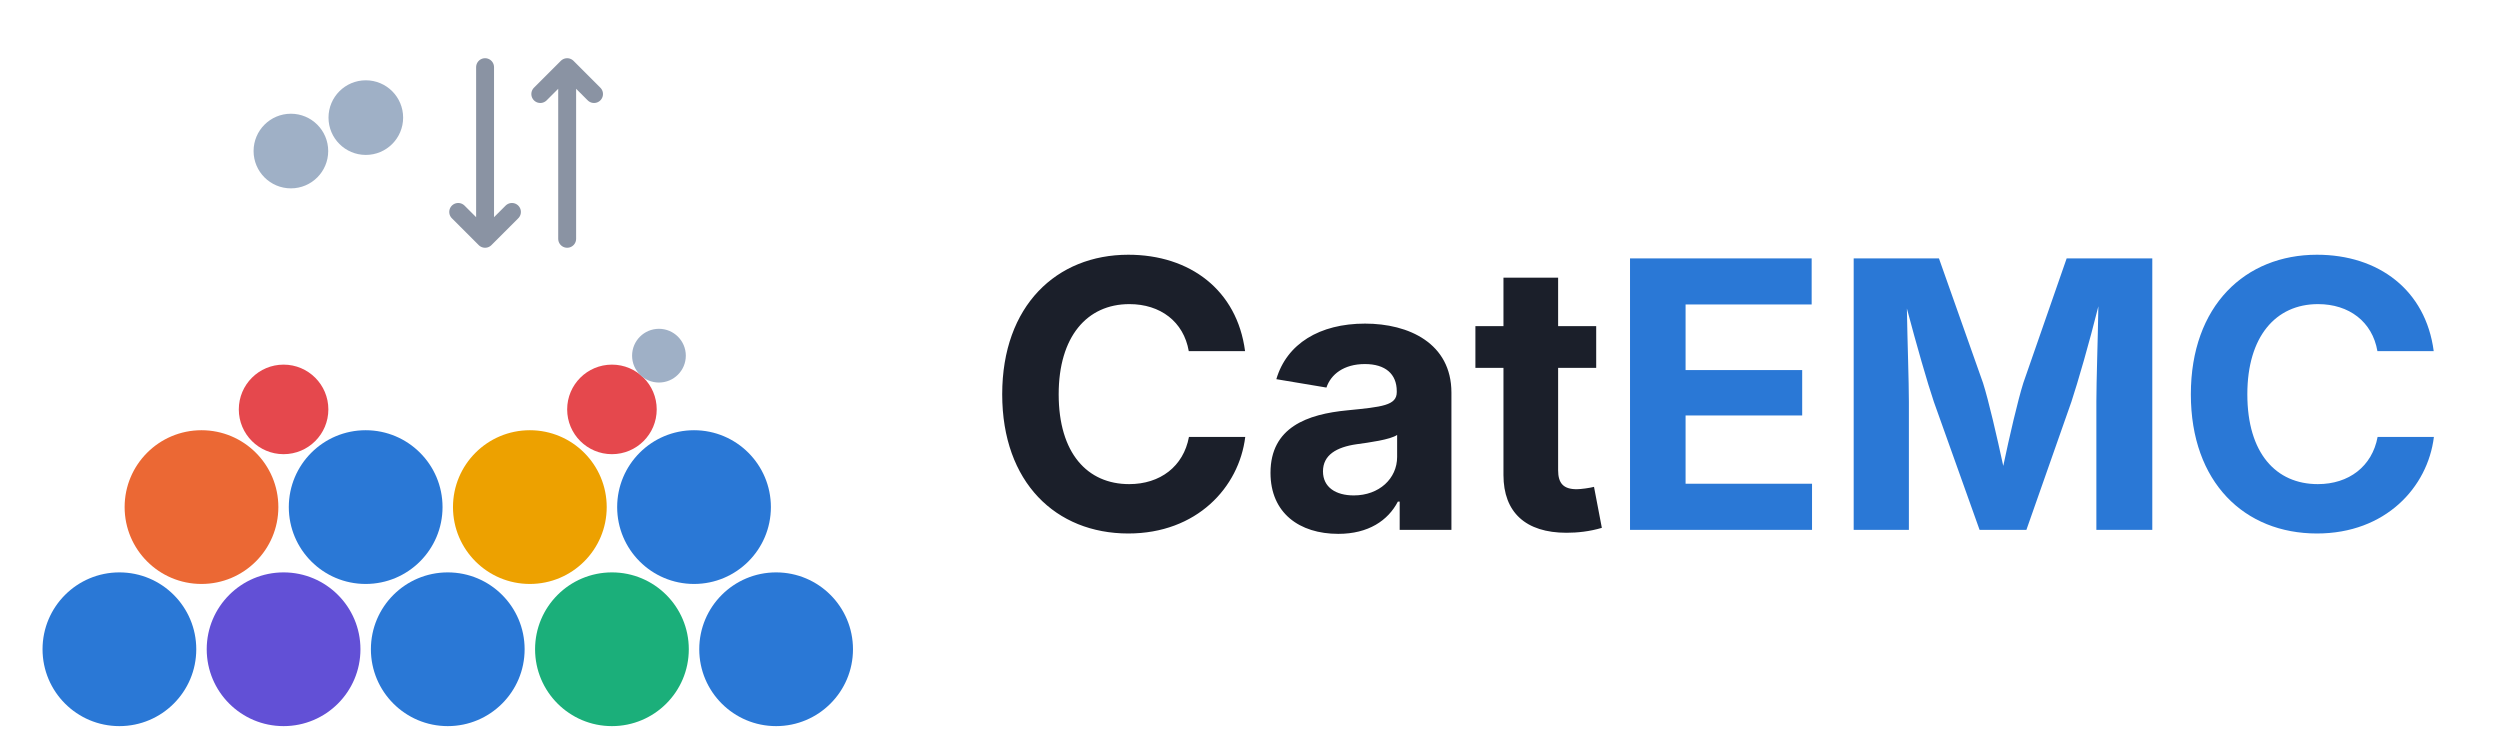
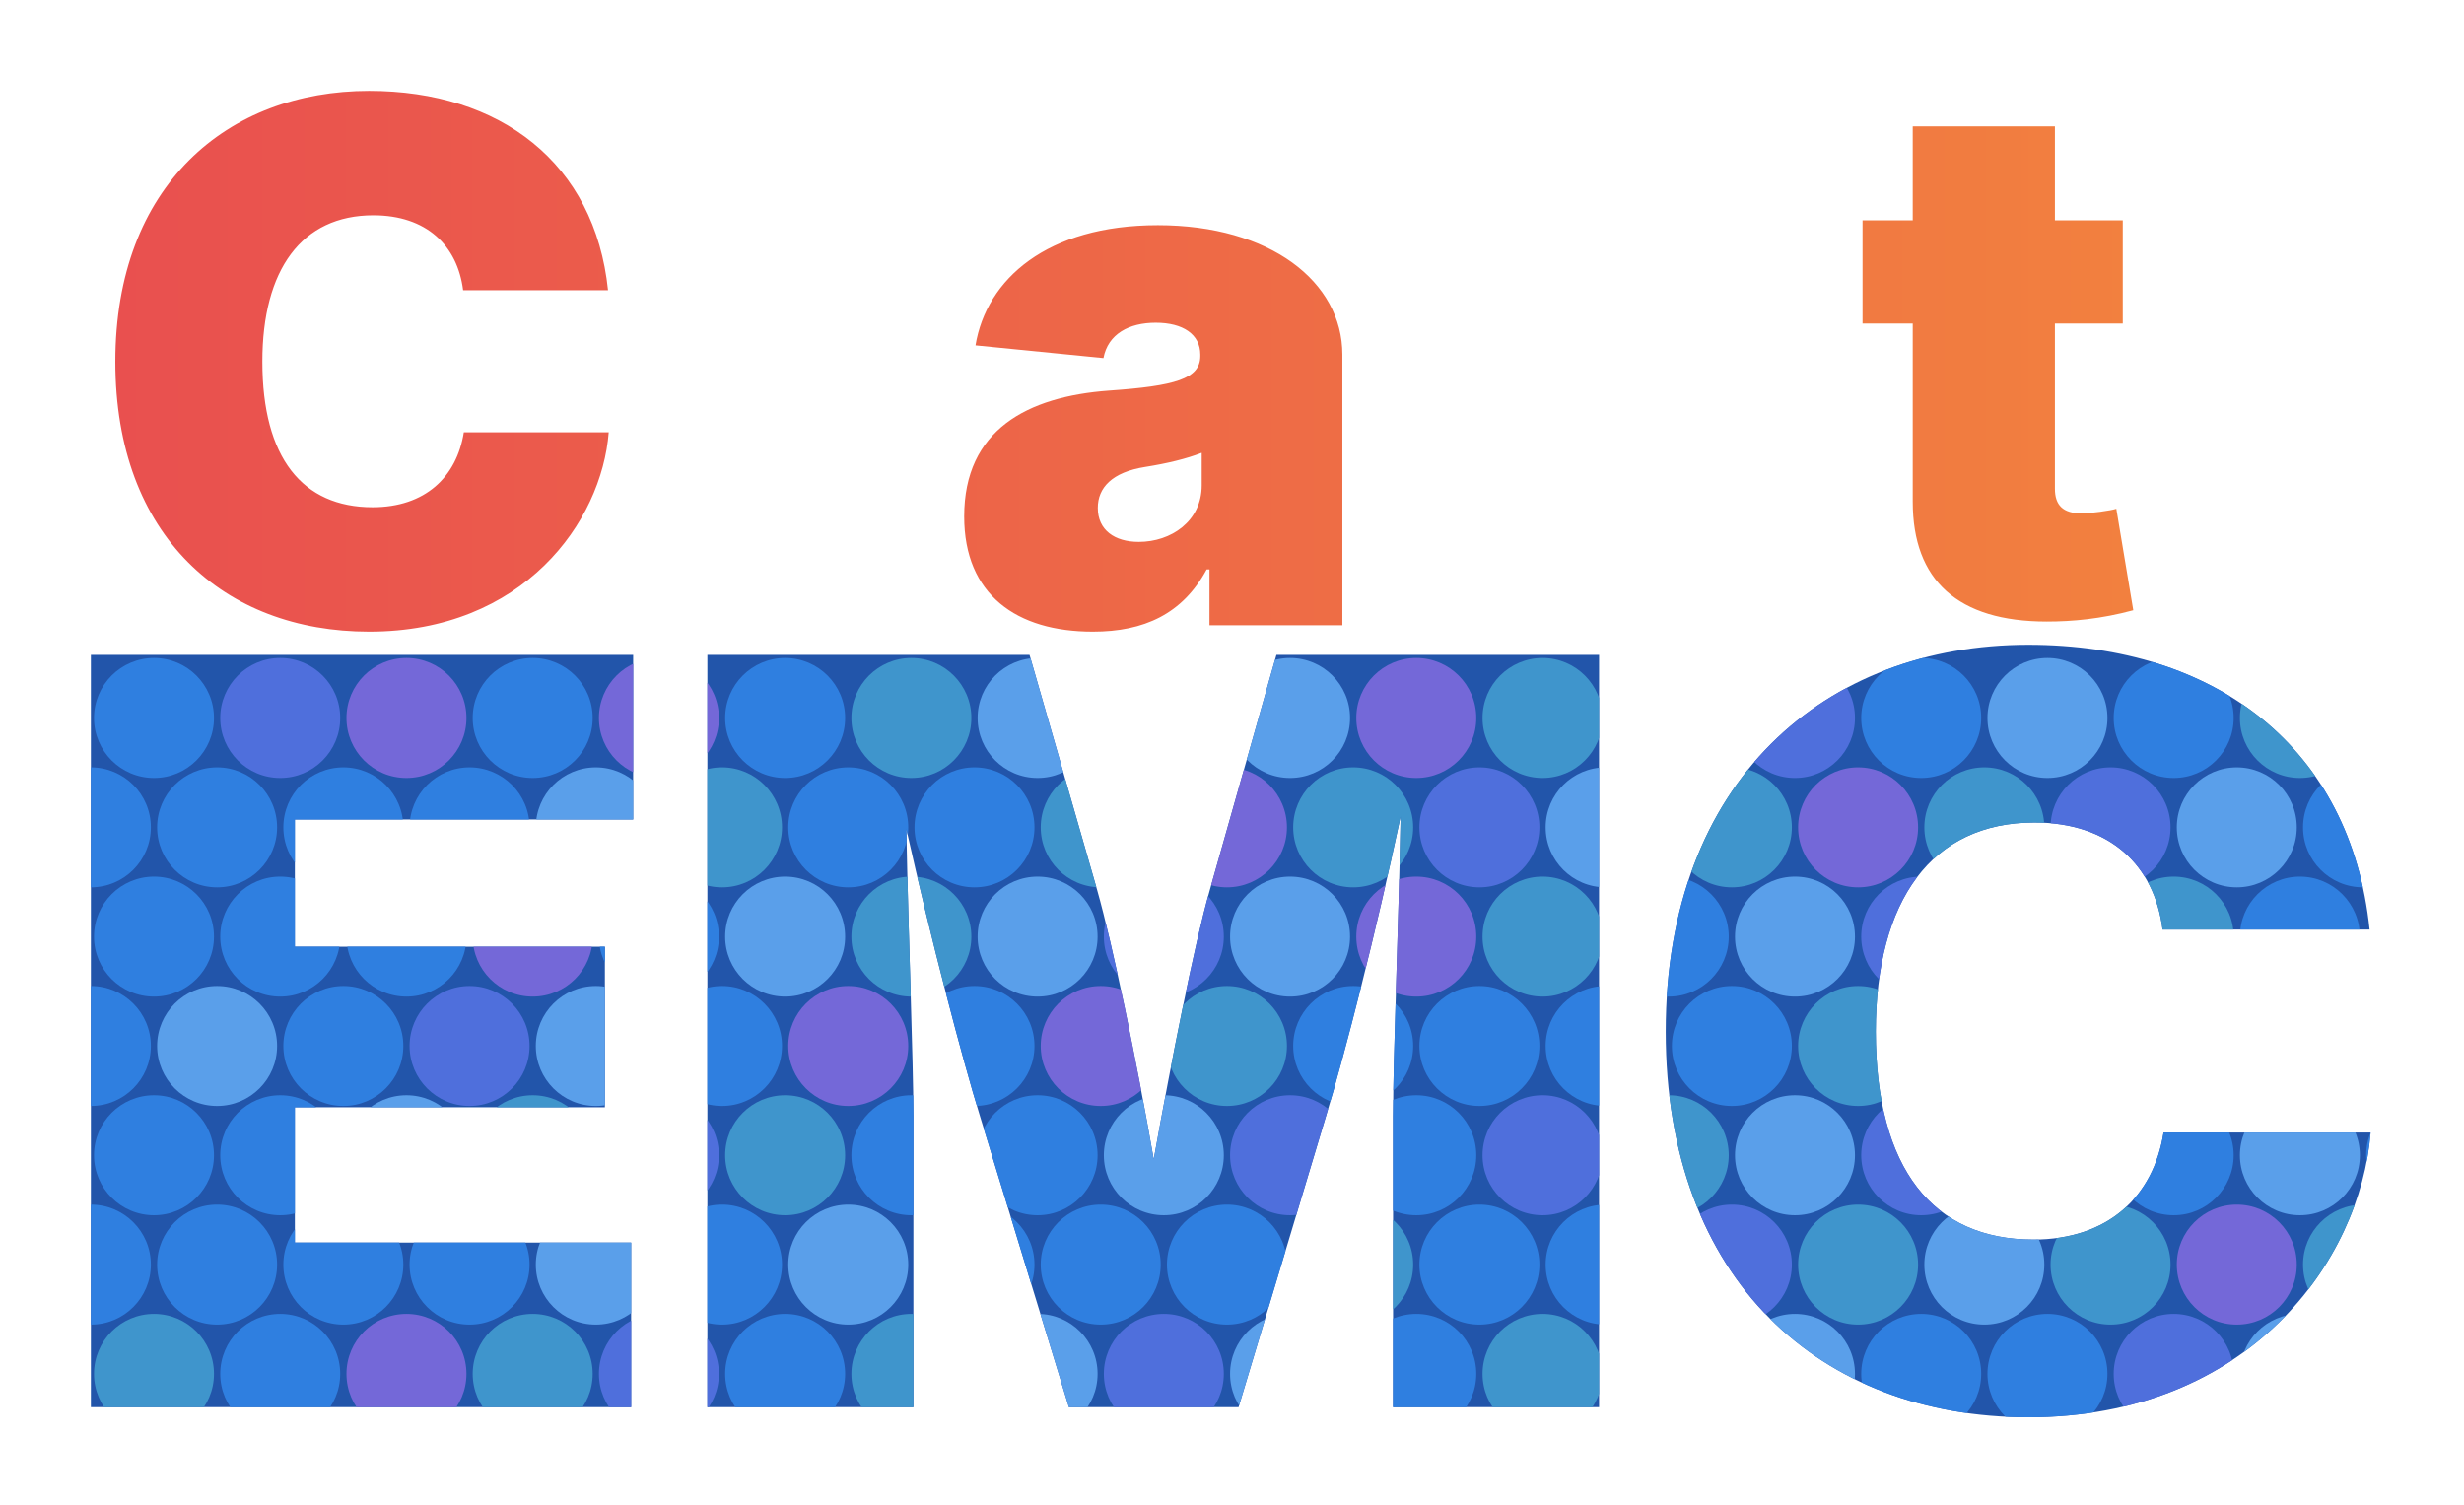
- <svg xmlns="http://www.w3.org/2000/svg" viewBox="0 0 335 100" role="img" aria-label="CatEMC">
-   <circle cx="16.00" cy="87.00" r="10.30" fill="#2a78d6" />
-   <circle cx="38.00" cy="87.00" r="10.30" fill="#6250d6" />
-   <circle cx="60.00" cy="87.00" r="10.30" fill="#2a78d6" />
-   <circle cx="82.00" cy="87.00" r="10.30" fill="#1baf7a" />
-   <circle cx="104.00" cy="87.00" r="10.30" fill="#2a78d6" />
-   <circle cx="27.00" cy="67.95" r="10.30" fill="#eb6834" />
-   <circle cx="49.00" cy="67.95" r="10.30" fill="#2a78d6" />
-   <circle cx="71.00" cy="67.95" r="10.30" fill="#eda100" />
-   <circle cx="93.00" cy="67.95" r="10.30" fill="#2a78d6" />
-   <circle cx="38.00" cy="54.86" r="6.00" fill="#e5484d" />
-   <circle cx="82.00" cy="54.86" r="6.00" fill="#e5484d" />
-   <circle cx="88.30" cy="47.66" r="3.60" fill="#9fb0c6" />
-   <circle cx="38.98" cy="20.24" r="5.00" fill="#9fb0c6" />
-   <circle cx="49.02" cy="15.76" r="5.00" fill="#9fb0c6" />
-   <path d="M65.00 9.00 L65.00 32.00 M61.40 28.40 L65.00 32.00 L68.60 28.40" fill="none" stroke="#8a93a3" stroke-width="2.40" stroke-linecap="round" stroke-linejoin="round" />
-   <path d="M76.00 32.00 L76.00 9.00 M72.40 12.60 L76.00 9.00 L79.60 12.60" fill="none" stroke="#8a93a3" stroke-width="2.40" stroke-linecap="round" stroke-linejoin="round" />
-   <path fill="#1b1f2a" d="M151.189 71.488C160.369 71.488 166.033 65.312 166.863 58.549H159.319C158.587 62.504 155.462 64.872 151.312 64.872C145.696 64.872 141.863 60.722 141.863 52.836C141.863 45.121 145.647 40.751 151.336 40.751C155.486 40.751 158.611 43.095 159.295 47.05H166.839C165.765 38.871 159.466 34.135 151.189 34.135C141.595 34.135 134.295 40.946 134.295 52.836C134.295 64.652 141.497 71.488 151.189 71.488Z M179.329 71.537C183.358 71.537 185.995 69.755 187.313 67.216H187.557V71.0H194.491V52.616C194.491 46.0 188.778 43.363 182.918 43.363C176.815 43.363 172.42 46.073 171.029 50.81L177.743 51.933C178.329 50.175 180.062 48.783 182.894 48.783C185.628 48.783 187.166 50.102 187.166 52.421V52.543C187.166 54.325 185.238 54.521 180.55 54.984C175.179 55.497 170.247 57.255 170.247 63.358C170.247 68.754 174.129 71.537 179.329 71.537ZM181.405 66.386C178.988 66.386 177.279 65.287 177.279 63.163C177.279 60.966 179.085 59.916 181.795 59.525C183.407 59.306 186.312 58.915 187.215 58.28V61.234C187.215 64.115 184.823 66.386 181.405 66.386Z M213.89 43.705H208.788V37.211H201.464V43.705H197.704V49.296H201.464V63.651C201.464 68.656 204.442 71.391 209.911 71.391C211.376 71.391 213.012 71.22 214.647 70.731L213.597 65.238C213.06 65.385 211.84 65.556 211.278 65.556C209.496 65.556 208.788 64.75 208.788 63.017V49.296H213.89Z" />
-   <path fill="#2a78d6" d="M218.422 71.0H242.812V64.823H225.868V55.668H241.493V49.589H225.868V40.8H242.763V34.623H218.422Z M248.393 71.0H255.791V53.837C255.791 51.103 255.595 45.756 255.522 41.337C256.816 46.22 258.281 51.322 259.135 53.837L265.263 71.0H271.538L277.568 53.837C278.422 51.249 279.961 45.951 281.181 41.044C281.108 45.634 280.913 51.103 280.913 53.837V71.0H288.408V34.623H276.933L271.123 51.322C270.39 53.642 269.267 58.5 268.437 62.431C267.583 58.476 266.46 53.617 265.727 51.322L259.819 34.623H248.393Z M310.469 71.488C319.648 71.488 325.312 65.312 326.143 58.549H318.599C317.866 62.504 314.741 64.872 310.591 64.872C304.976 64.872 301.143 60.722 301.143 52.836C301.143 45.121 304.927 40.751 310.615 40.751C314.766 40.751 317.891 43.095 318.574 47.05H326.118C325.044 38.871 318.745 34.135 310.469 34.135C300.874 34.135 293.574 40.946 293.574 52.836C293.574 64.652 300.776 71.488 310.469 71.488Z" />
+ <svg xmlns="http://www.w3.org/2000/svg" viewBox="0 0 244 149" role="img" aria-label="CatEMC">
+   <defs>
+     <linearGradient id="catemc-slab" gradientUnits="userSpaceOnUse" x1="9.0" y1="0" x2="234.8" y2="0">
+       <stop offset="0" stop-color="#2f7fe0" />
+       <stop offset="1" stop-color="#6a5fe0" />
+     </linearGradient>
+     <linearGradient id="catemc-ads" x1="0" y1="0" x2="1" y2="0">
+       <stop offset="0" stop-color="#e9504f" />
+       <stop offset="1" stop-color="#f2803f" />
+     </linearGradient>
+     <clipPath id="catemc-letters">
+       <path d="M9 139.35H62.5V123.05H29.2V109.65H59.9V93.75H29.2V81.15H62.7V64.85H9Z M70.05 139.35H90.45V110.55C90.45 105.05 89.95 92.7 89.75 82.1C92.2 93.05 95.25 104.7 97.05 110.55L105.85 139.35H122.65L131.3 110.55C133.15 104.5 136.3 92.2 138.7 80.85C138.5 91.7 137.95 104.85 137.95 110.55V139.35H158.35V64.85H126.4L119.8 88.15C118.25 93.6 116 105.05 114.25 114.8C112.55 105.05 110.2 93.6 108.65 88.15L101.95 64.85H70.05Z M200.85 140.35C222.7 140.35 233.75 124.85 234.75 112.15H214.25C213.25 118.5 208.75 122.75 201.35 122.75C191.45 122.75 185.75 115.8 185.75 102.15C185.75 89.15 191.3 81.45 201.45 81.45C208.95 81.45 213.35 85.7 214.15 92.05H234.65C232.8 74.05 219.4 63.85 200.85 63.85C180.8 63.85 164.95 77.25 164.95 102.15C164.95 126.9 180.4 140.35 200.85 140.35Z" />
+     </clipPath>
+   </defs>
+   <g clip-path="url(#catemc-letters)">
+     <rect x="6.50" y="59.35" width="230.75" height="84.00" fill="#2255aa" />
+     <circle cx="2.75" cy="71.10" r="5.94" fill="#5a9fea" />
+     <circle cx="15.25" cy="71.10" r="5.94" fill="#2f7fe0" />
+     <circle cx="27.75" cy="71.10" r="5.94" fill="#4f6fdc" />
+     <circle cx="40.25" cy="71.10" r="5.94" fill="#7468d8" />
+     <circle cx="52.75" cy="71.10" r="5.94" fill="#2f7fe0" />
+     <circle cx="65.25" cy="71.10" r="5.94" fill="#7468d8" />
+     <circle cx="77.75" cy="71.10" r="5.94" fill="#2f7fe0" />
+     <circle cx="90.25" cy="71.10" r="5.94" fill="#3f95cc" />
+     <circle cx="102.75" cy="71.10" r="5.94" fill="#5a9fea" />
+     <circle cx="127.75" cy="71.10" r="5.94" fill="#5a9fea" />
+     <circle cx="140.25" cy="71.10" r="5.94" fill="#7468d8" />
+     <circle cx="152.75" cy="71.10" r="5.94" fill="#3f95cc" />
+     <circle cx="177.75" cy="71.10" r="5.94" fill="#4f6fdc" />
+     <circle cx="190.25" cy="71.10" r="5.94" fill="#2f7fe0" />
+     <circle cx="202.75" cy="71.10" r="5.94" fill="#5a9fea" />
+     <circle cx="215.25" cy="71.10" r="5.94" fill="#2f7fe0" />
+     <circle cx="227.75" cy="71.10" r="5.94" fill="#3f95cc" />
+     <circle cx="9.00" cy="81.93" r="5.94" fill="#2f7fe0" />
+     <circle cx="21.50" cy="81.93" r="5.94" fill="#2f7fe0" />
+     <circle cx="34.00" cy="81.93" r="5.94" fill="#2f7fe0" />
+     <circle cx="46.50" cy="81.93" r="5.94" fill="#2f7fe0" />
+     <circle cx="59.00" cy="81.93" r="5.94" fill="#5a9fea" />
+     <circle cx="71.50" cy="81.93" r="5.94" fill="#3f95cc" />
+     <circle cx="84.00" cy="81.93" r="5.94" fill="#2f7fe0" />
+     <circle cx="96.50" cy="81.93" r="5.94" fill="#2f7fe0" />
+     <circle cx="109.00" cy="81.93" r="5.94" fill="#3f95cc" />
+     <circle cx="121.50" cy="81.93" r="5.94" fill="#7468d8" />
+     <circle cx="134.00" cy="81.93" r="5.94" fill="#3f95cc" />
+     <circle cx="146.50" cy="81.93" r="5.94" fill="#4f6fdc" />
+     <circle cx="159.00" cy="81.93" r="5.94" fill="#5a9fea" />
+     <circle cx="171.50" cy="81.93" r="5.94" fill="#3f95cc" />
+     <circle cx="184.00" cy="81.93" r="5.94" fill="#7468d8" />
+     <circle cx="196.50" cy="81.93" r="5.94" fill="#3f95cc" />
+     <circle cx="209.00" cy="81.93" r="5.94" fill="#4f6fdc" />
+     <circle cx="221.50" cy="81.93" r="5.94" fill="#5a9fea" />
+     <circle cx="234.00" cy="81.93" r="5.94" fill="#2f7fe0" />
+     <circle cx="2.75" cy="92.75" r="5.94" fill="#4f6fdc" />
+     <circle cx="15.25" cy="92.75" r="5.94" fill="#2f7fe0" />
+     <circle cx="27.75" cy="92.75" r="5.94" fill="#2f7fe0" />
+     <circle cx="40.25" cy="92.75" r="5.94" fill="#2f7fe0" />
+     <circle cx="52.75" cy="92.75" r="5.94" fill="#7468d8" />
+     <circle cx="65.25" cy="92.75" r="5.94" fill="#2f7fe0" />
+     <circle cx="77.75" cy="92.75" r="5.94" fill="#5a9fea" />
+     <circle cx="90.25" cy="92.75" r="5.94" fill="#3f95cc" />
+     <circle cx="102.75" cy="92.75" r="5.94" fill="#5a9fea" />
+     <circle cx="115.25" cy="92.75" r="5.94" fill="#4f6fdc" />
+     <circle cx="127.75" cy="92.75" r="5.94" fill="#5a9fea" />
+     <circle cx="140.25" cy="92.75" r="5.94" fill="#7468d8" />
+     <circle cx="152.75" cy="92.75" r="5.94" fill="#3f95cc" />
+     <circle cx="165.25" cy="92.75" r="5.94" fill="#2f7fe0" />
+     <circle cx="177.75" cy="92.75" r="5.94" fill="#5a9fea" />
+     <circle cx="190.25" cy="92.75" r="5.94" fill="#4f6fdc" />
+     <circle cx="215.25" cy="92.75" r="5.94" fill="#3f95cc" />
+     <circle cx="227.75" cy="92.75" r="5.94" fill="#2f7fe0" />
+     <circle cx="9.00" cy="103.58" r="5.94" fill="#2f7fe0" />
+     <circle cx="21.50" cy="103.58" r="5.94" fill="#5a9fea" />
+     <circle cx="34.00" cy="103.58" r="5.94" fill="#2f7fe0" />
+     <circle cx="46.50" cy="103.58" r="5.94" fill="#4f6fdc" />
+     <circle cx="59.00" cy="103.58" r="5.94" fill="#5a9fea" />
+     <circle cx="71.50" cy="103.58" r="5.94" fill="#2f7fe0" />
+     <circle cx="84.00" cy="103.58" r="5.94" fill="#7468d8" />
+     <circle cx="96.50" cy="103.58" r="5.94" fill="#2f7fe0" />
+     <circle cx="109.00" cy="103.58" r="5.94" fill="#7468d8" />
+     <circle cx="121.50" cy="103.58" r="5.94" fill="#3f95cc" />
+     <circle cx="134.00" cy="103.58" r="5.94" fill="#2f7fe0" />
+     <circle cx="146.50" cy="103.58" r="5.94" fill="#2f7fe0" />
+     <circle cx="159.00" cy="103.58" r="5.94" fill="#2f7fe0" />
+     <circle cx="171.50" cy="103.58" r="5.94" fill="#2f7fe0" />
+     <circle cx="184.00" cy="103.58" r="5.94" fill="#3f95cc" />
+     <circle cx="2.75" cy="114.40" r="5.94" fill="#4f6fdc" />
+     <circle cx="15.25" cy="114.40" r="5.94" fill="#2f7fe0" />
+     <circle cx="27.75" cy="114.40" r="5.94" fill="#2f7fe0" />
+     <circle cx="40.25" cy="114.40" r="5.94" fill="#5a9fea" />
+     <circle cx="52.75" cy="114.40" r="5.94" fill="#3f95cc" />
+     <circle cx="65.25" cy="114.40" r="5.94" fill="#4f6fdc" />
+     <circle cx="77.75" cy="114.40" r="5.94" fill="#3f95cc" />
+     <circle cx="90.25" cy="114.40" r="5.94" fill="#2f7fe0" />
+     <circle cx="102.75" cy="114.40" r="5.94" fill="#2f7fe0" />
+     <circle cx="115.25" cy="114.40" r="5.94" fill="#5a9fea" />
+     <circle cx="127.75" cy="114.40" r="5.94" fill="#4f6fdc" />
+     <circle cx="140.25" cy="114.40" r="5.94" fill="#2f7fe0" />
+     <circle cx="152.75" cy="114.40" r="5.94" fill="#4f6fdc" />
+     <circle cx="165.25" cy="114.40" r="5.94" fill="#3f95cc" />
+     <circle cx="177.75" cy="114.40" r="5.94" fill="#5a9fea" />
+     <circle cx="190.25" cy="114.40" r="5.94" fill="#4f6fdc" />
+     <circle cx="215.25" cy="114.40" r="5.94" fill="#2f7fe0" />
+     <circle cx="227.75" cy="114.40" r="5.94" fill="#5a9fea" />
+     <circle cx="240.25" cy="114.40" r="5.94" fill="#2f7fe0" />
+     <circle cx="9.00" cy="125.23" r="5.94" fill="#2f7fe0" />
+     <circle cx="21.50" cy="125.23" r="5.94" fill="#2f7fe0" />
+     <circle cx="34.00" cy="125.23" r="5.94" fill="#2f7fe0" />
+     <circle cx="46.50" cy="125.23" r="5.94" fill="#2f7fe0" />
+     <circle cx="59.00" cy="125.23" r="5.94" fill="#5a9fea" />
+     <circle cx="71.50" cy="125.23" r="5.94" fill="#2f7fe0" />
+     <circle cx="84.00" cy="125.23" r="5.94" fill="#5a9fea" />
+     <circle cx="96.50" cy="125.23" r="5.94" fill="#2f7fe0" />
+     <circle cx="109.00" cy="125.23" r="5.94" fill="#2f7fe0" />
+     <circle cx="121.50" cy="125.23" r="5.94" fill="#2f7fe0" />
+     <circle cx="134.00" cy="125.23" r="5.94" fill="#3f95cc" />
+     <circle cx="146.50" cy="125.23" r="5.94" fill="#2f7fe0" />
+     <circle cx="159.00" cy="125.23" r="5.94" fill="#2f7fe0" />
+     <circle cx="171.50" cy="125.23" r="5.94" fill="#4f6fdc" />
+     <circle cx="184.00" cy="125.23" r="5.94" fill="#3f95cc" />
+     <circle cx="196.50" cy="125.23" r="5.94" fill="#5a9fea" />
+     <circle cx="209.00" cy="125.23" r="5.94" fill="#3f95cc" />
+     <circle cx="221.50" cy="125.23" r="5.94" fill="#7468d8" />
+     <circle cx="234.00" cy="125.23" r="5.94" fill="#3f95cc" />
+     <circle cx="2.75" cy="136.05" r="5.94" fill="#7468d8" />
+     <circle cx="15.25" cy="136.05" r="5.94" fill="#3f95cc" />
+     <circle cx="27.75" cy="136.05" r="5.94" fill="#2f7fe0" />
+     <circle cx="40.25" cy="136.05" r="5.94" fill="#7468d8" />
+     <circle cx="52.75" cy="136.05" r="5.94" fill="#3f95cc" />
+     <circle cx="65.25" cy="136.05" r="5.94" fill="#4f6fdc" />
+     <circle cx="77.75" cy="136.05" r="5.94" fill="#2f7fe0" />
+     <circle cx="90.25" cy="136.05" r="5.94" fill="#3f95cc" />
+     <circle cx="102.75" cy="136.05" r="5.94" fill="#5a9fea" />
+     <circle cx="115.25" cy="136.05" r="5.94" fill="#4f6fdc" />
+     <circle cx="127.75" cy="136.05" r="5.94" fill="#5a9fea" />
+     <circle cx="140.25" cy="136.05" r="5.94" fill="#2f7fe0" />
+     <circle cx="152.75" cy="136.05" r="5.94" fill="#3f95cc" />
+     <circle cx="177.75" cy="136.05" r="5.94" fill="#5a9fea" />
+     <circle cx="190.25" cy="136.05" r="5.94" fill="#2f7fe0" />
+     <circle cx="202.75" cy="136.05" r="5.94" fill="#2f7fe0" />
+     <circle cx="215.25" cy="136.05" r="5.94" fill="#4f6fdc" />
+     <circle cx="227.75" cy="136.05" r="5.94" fill="#5a9fea" />
+   </g>
+   <path fill="url(#catemc-ads)" d="M36.55 62.55C51.84 62.55 59.58 51.7 60.28 42.81H45.93C45.23 47.25 42.08 50.23 36.9 50.23C29.97 50.23 25.98 45.36 25.98 35.81C25.98 26.71 29.87 21.32 36.97 21.32C42.22 21.32 45.3 24.3 45.86 28.74H60.21C58.91 16.14 49.54 9 36.55 9C22.52 9 11.42 18.38 11.42 35.81C11.42 53.13 22.24 62.55 36.55 62.55Z M108.22 62.55C113.29 62.55 117.11 60.8 119.49 56.39H119.77V61.92H132.93V35.11C132.93 27.9 125.78 22.3 114.66 22.3C103.67 22.3 97.68 27.65 96.6 34.2L109.27 35.46C109.72 33.08 111.79 31.96 114.45 31.96C117.14 31.96 118.86 33.11 118.86 35.11V35.25C118.86 37.52 116.37 38.22 109.83 38.68C101.74 39.27 95.48 42.56 95.48 51.14C95.48 58.91 100.69 62.55 108.22 62.55ZM112.77 53.66C110.39 53.66 108.71 52.5 108.71 50.3C108.71 48.3 110.11 46.76 113.4 46.24C115.6 45.89 117.49 45.43 119 44.84V48.06C119 51.63 115.95 53.66 112.77 53.66Z M210.21 21.82H203.49V12.51H189.41V21.82H184.44V32.04H189.41V49.68C189.41 57.49 193.9 61.55 202.68 61.55C205.2 61.55 208.03 61.3 211.25 60.43L209.57 50.38C209.05 50.56 206.99 50.84 206.15 50.84C204.29 50.84 203.49 50.03 203.49 48.39V32.04H210.21Z" />
</svg>
